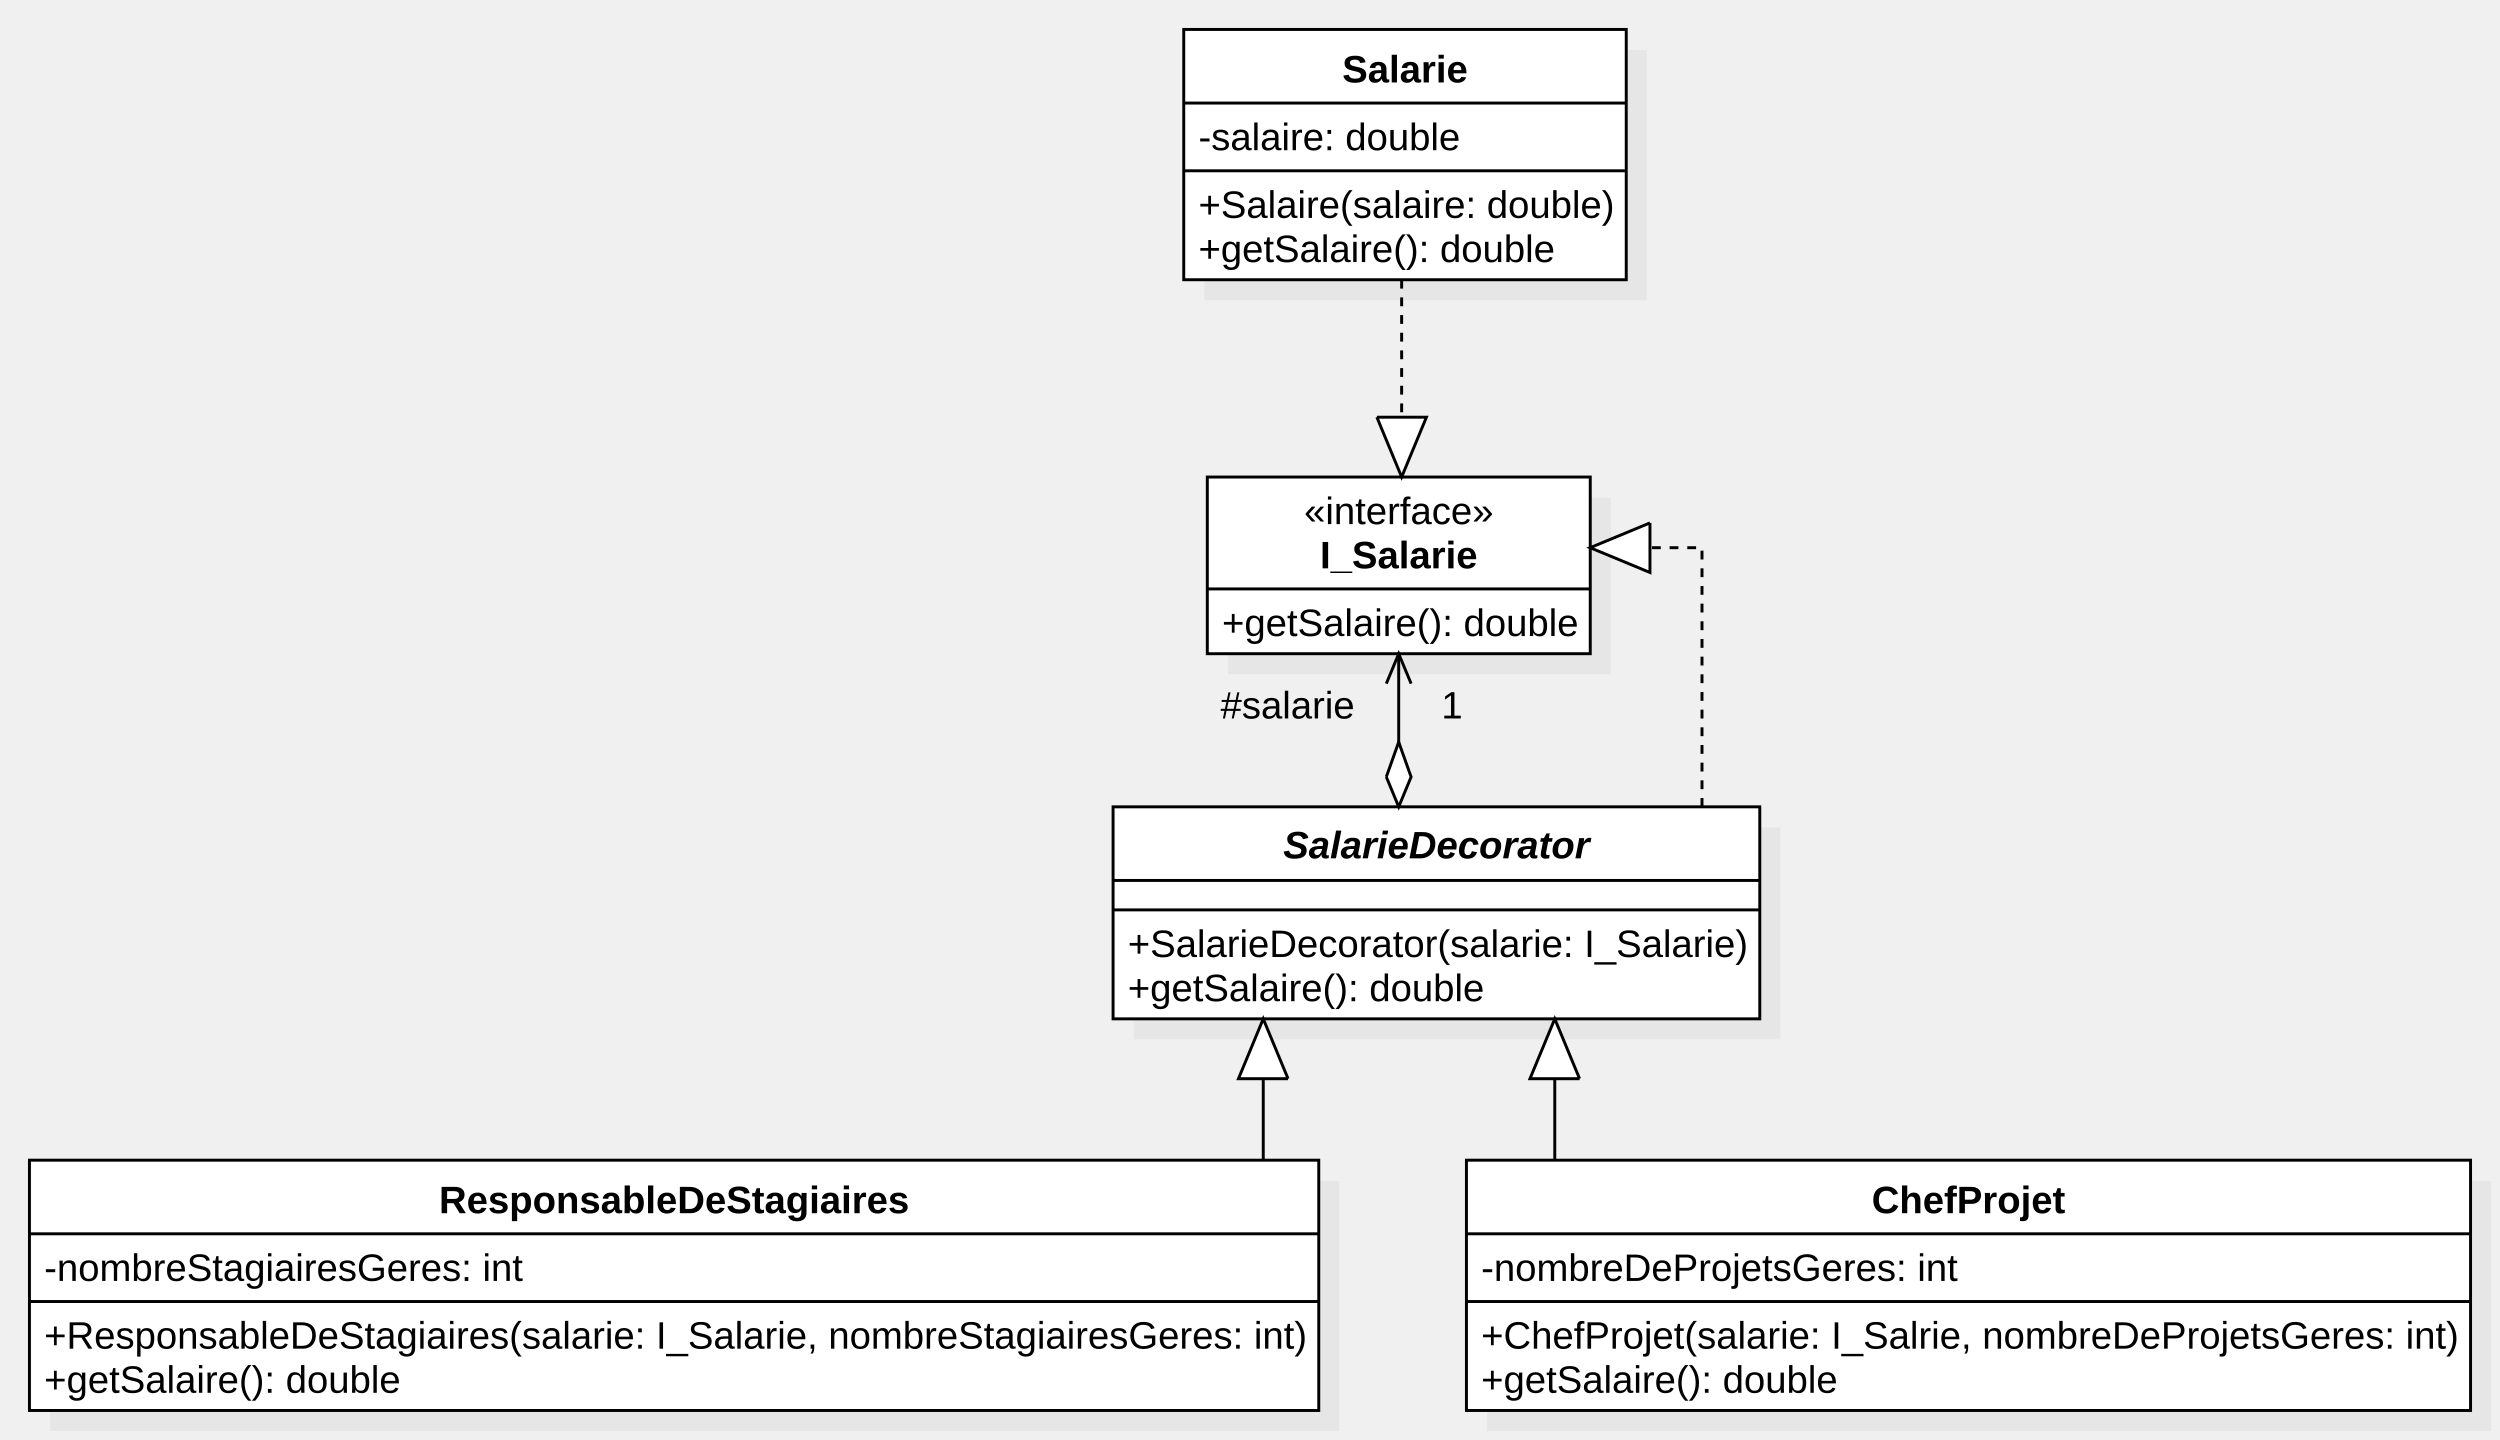
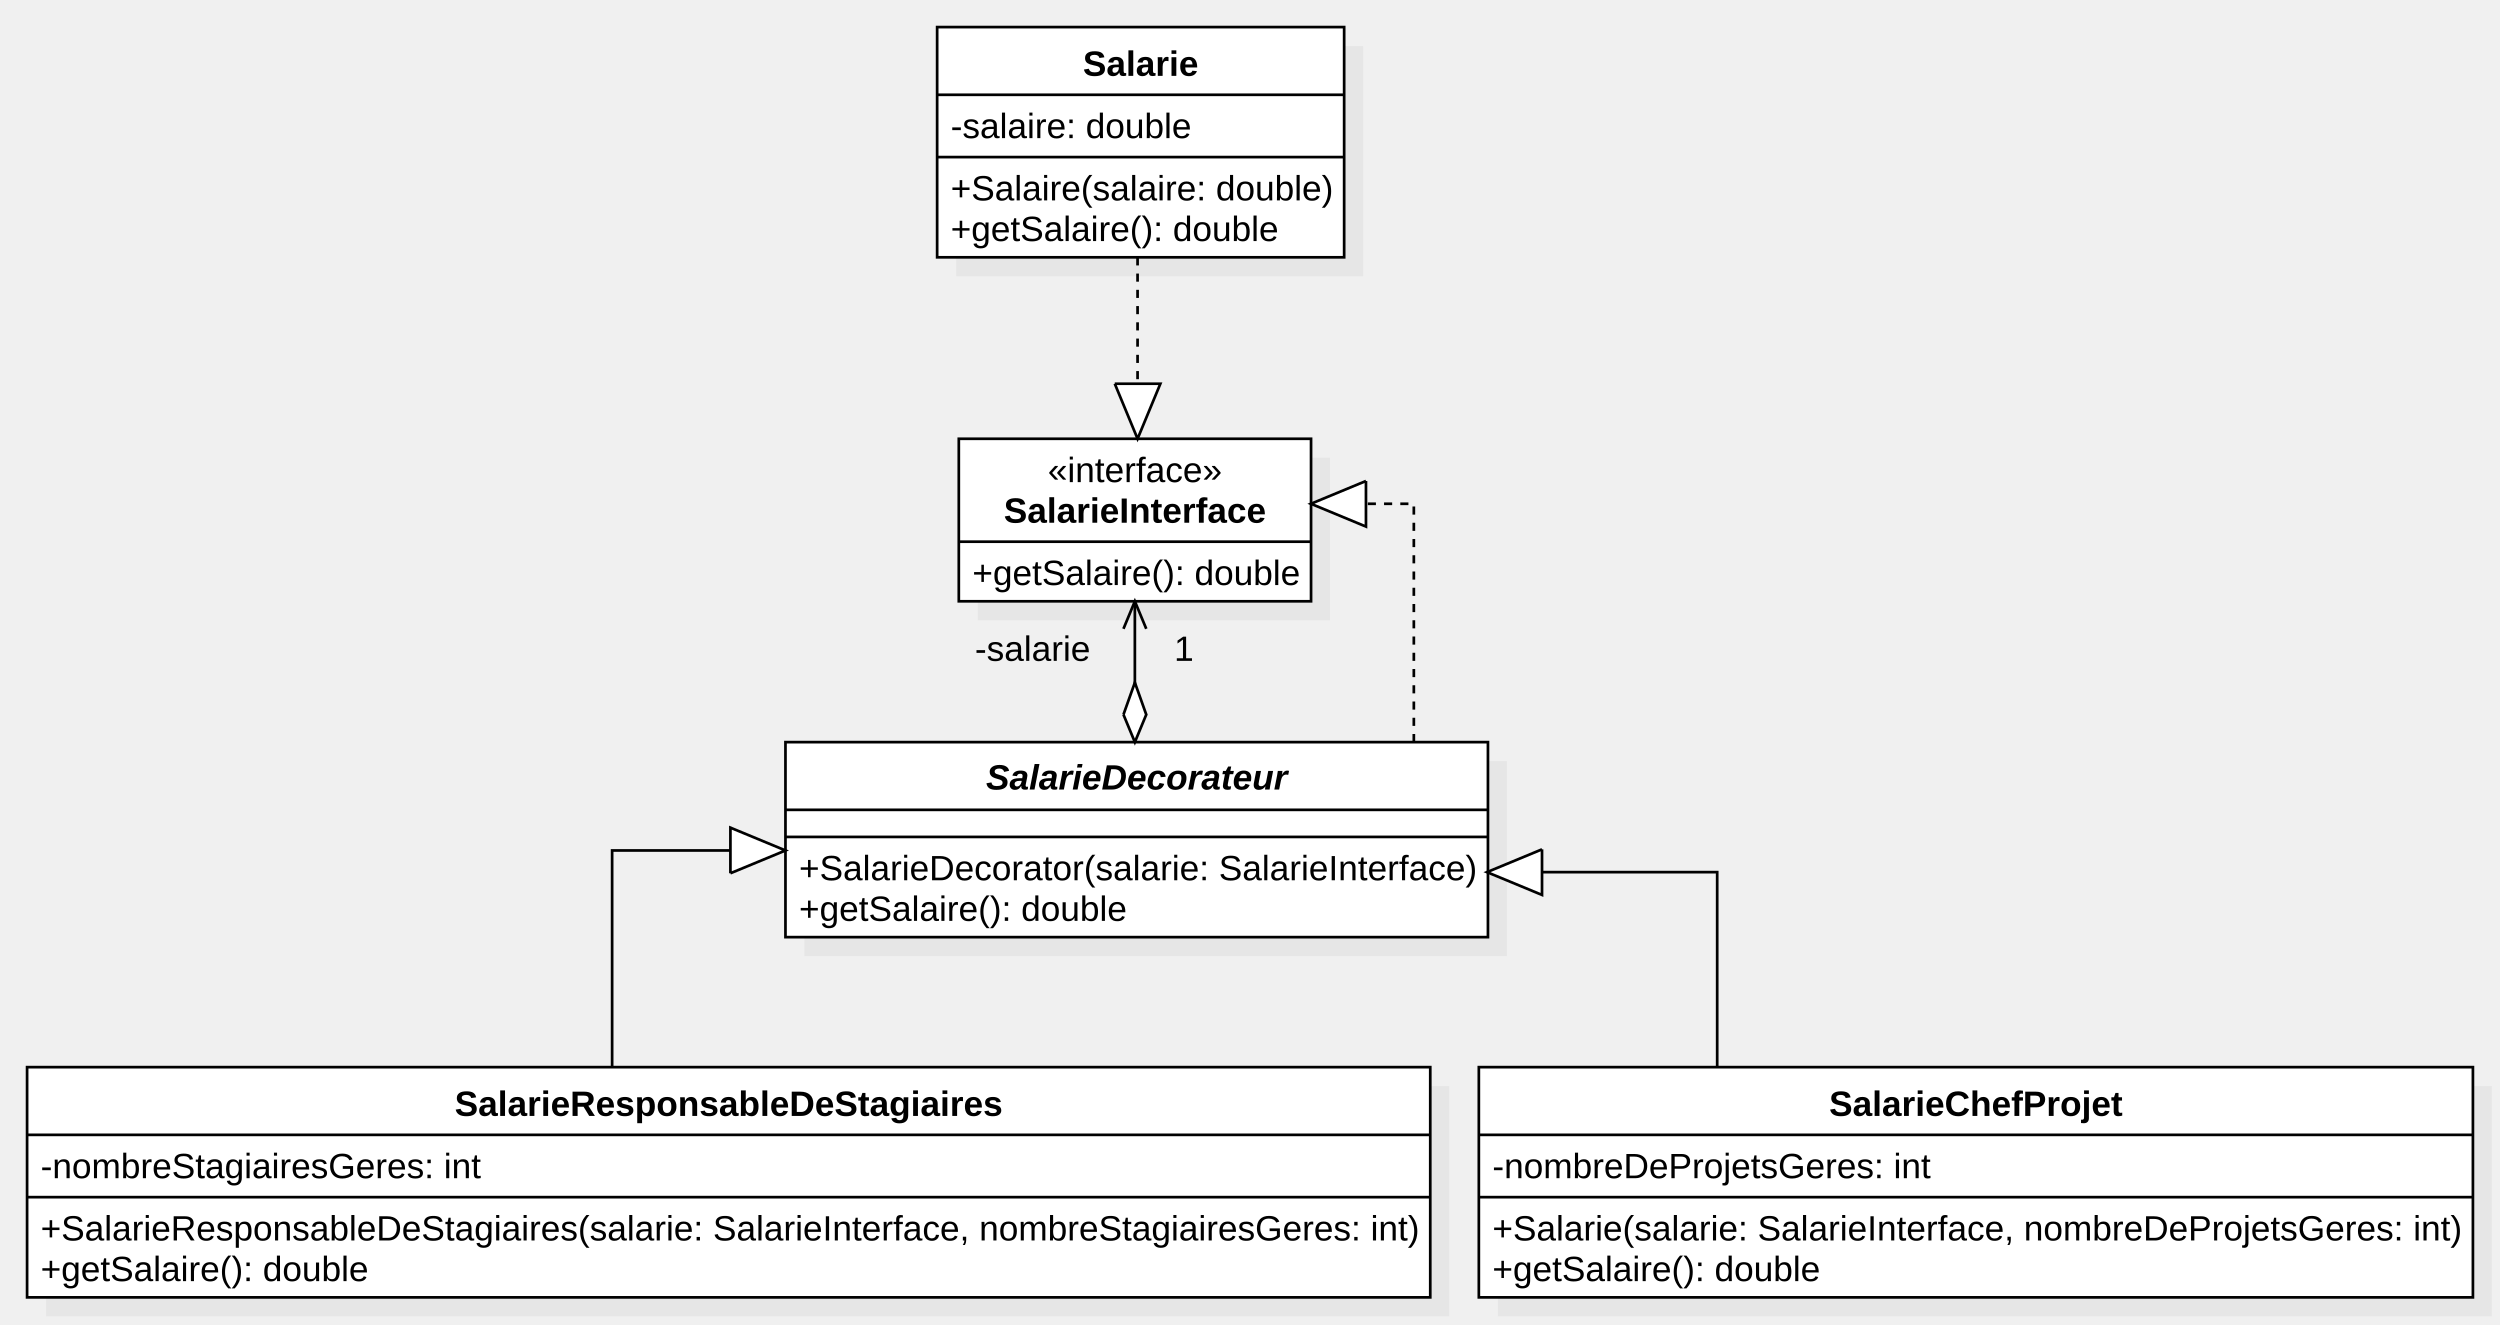
- <svg xmlns="http://www.w3.org/2000/svg" version="1.1" width="849.001" height="489">
+ <svg xmlns="http://www.w3.org/2000/svg" version="1.1" width="923.021" height="489">
  <defs />
  <g>
-     <g transform="translate(-94,-238) scale(1,1)">
-       <rect fill="#C0C0C0" stroke="none" x="599" y="639" width="341.001" height="85" opacity="0.2" />
-     </g>
-     <g transform="translate(-94,-238) scale(1,1)">
-       <rect fill="#ffffff" stroke="none" x="592" y="632" width="341.001" height="85" />
-     </g>
-     <g transform="translate(-94,-238) scale(1,1)">
-       <path fill="none" stroke="#000000" d="M 592 632 L 933.001 632 L 933.001 717 L 592 717 L 592 632 Z Z" stroke-miterlimit="10" />
-     </g>
-     <g transform="translate(-94,-238) scale(1,1)">
-       <path fill="none" stroke="#000000" d="M 592 657 L 933.001 657" stroke-miterlimit="10" />
-     </g>
-     <g transform="translate(-94,-238) scale(1,1)">
-       <path fill="none" stroke="#000000" d="M 592 680 L 933.001 680" stroke-miterlimit="10" />
-     </g>
-     <g transform="translate(-94,-238) scale(1,1)">
-       <g>
-         <path fill="none" stroke="none" />
-         <text fill="#000000" stroke="none" font-family="Arial" font-size="13px" font-style="normal" font-weight="bold" text-decoration="none" x="729.636" y="650">ChefProjet</text>
-       </g>
-     </g>
-     <g transform="translate(-94,-238) scale(1,1)">
-       <g>
-         <path fill="none" stroke="none" />
-         <text fill="#000000" stroke="none" font-family="Arial" font-size="13px" font-style="normal" font-weight="normal" text-decoration="none" x="597" y="673">-nombreDeProjetsGeres: int</text>
-       </g>
-     </g>
-     <g transform="translate(-94,-238) scale(1,1)">
-       <g>
-         <path fill="none" stroke="none" />
-         <text fill="#000000" stroke="none" font-family="Arial" font-size="13px" font-style="normal" font-weight="normal" text-decoration="none" x="597" y="696">+ChefProjet(salarie: I_Salrie, nombreDeProjetsGeres: int)</text>
-       </g>
-     </g>
-     <g transform="translate(-94,-238) scale(1,1)">
-       <g>
-         <path fill="none" stroke="none" />
-         <text fill="#000000" stroke="none" font-family="Arial" font-size="13px" font-style="normal" font-weight="normal" text-decoration="none" x="597" y="711">+getSalaire(): double</text>
-       </g>
-     </g>
-     <g transform="translate(-94,-238) scale(1,1)">
-       <rect fill="#C0C0C0" stroke="none" x="111" y="639" width="437.854" height="85" opacity="0.2" />
-     </g>
-     <g transform="translate(-94,-238) scale(1,1)">
-       <rect fill="#ffffff" stroke="none" x="104" y="632" width="437.854" height="85" />
-     </g>
-     <g transform="translate(-94,-238) scale(1,1)">
-       <path fill="none" stroke="#000000" d="M 104 632 L 541.854 632 L 541.854 717 L 104 717 L 104 632 Z Z" stroke-miterlimit="10" />
-     </g>
-     <g transform="translate(-94,-238) scale(1,1)">
-       <path fill="none" stroke="#000000" d="M 104 657 L 541.854 657" stroke-miterlimit="10" />
-     </g>
-     <g transform="translate(-94,-238) scale(1,1)">
-       <path fill="none" stroke="#000000" d="M 104 680 L 541.854 680" stroke-miterlimit="10" />
-     </g>
-     <g transform="translate(-94,-238) scale(1,1)">
-       <g>
-         <path fill="none" stroke="none" />
-         <text fill="#000000" stroke="none" font-family="Arial" font-size="13px" font-style="normal" font-weight="bold" text-decoration="none" x="243.089" y="650">ResponsableDeStagiaires</text>
-       </g>
-     </g>
-     <g transform="translate(-94,-238) scale(1,1)">
-       <g>
-         <path fill="none" stroke="none" />
-         <text fill="#000000" stroke="none" font-family="Arial" font-size="13px" font-style="normal" font-weight="normal" text-decoration="none" x="109" y="673">-nombreStagiairesGeres: int</text>
-       </g>
-     </g>
-     <g transform="translate(-94,-238) scale(1,1)">
-       <g>
-         <path fill="none" stroke="none" />
-         <text fill="#000000" stroke="none" font-family="Arial" font-size="13px" font-style="normal" font-weight="normal" text-decoration="none" x="109" y="696">+ResponsableDeStagiaires(salarie: I_Salarie, nombreStagiairesGeres: int)</text>
-       </g>
-     </g>
-     <g transform="translate(-94,-238) scale(1,1)">
-       <g>
-         <path fill="none" stroke="none" />
-         <text fill="#000000" stroke="none" font-family="Arial" font-size="13px" font-style="normal" font-weight="normal" text-decoration="none" x="109" y="711">+getSalaire(): double</text>
-       </g>
-     </g>
-     <g transform="translate(-94,-238) scale(1,1)">
+     <g transform="translate(-150,-238) scale(1,1)">
+       <rect fill="#C0C0C0" stroke="none" x="703" y="639" width="367.021" height="85" opacity="0.2" />
+     </g>
+     <g transform="translate(-150,-238) scale(1,1)">
+       <rect fill="#ffffff" stroke="none" x="696" y="632" width="367.021" height="85" />
+     </g>
+     <g transform="translate(-150,-238) scale(1,1)">
+       <path fill="none" stroke="#000000" d="M 696 632 L 1063.021 632 L 1063.021 717 L 696 717 L 696 632 Z Z" stroke-miterlimit="10" />
+     </g>
+     <g transform="translate(-150,-238) scale(1,1)">
+       <path fill="none" stroke="#000000" d="M 696 657 L 1063.021 657" stroke-miterlimit="10" />
+     </g>
+     <g transform="translate(-150,-238) scale(1,1)">
+       <path fill="none" stroke="#000000" d="M 696 680 L 1063.021 680" stroke-miterlimit="10" />
+     </g>
+     <g transform="translate(-150,-238) scale(1,1)">
+       <g>
+         <path fill="none" stroke="none" />
+         <text fill="#000000" stroke="none" font-family="Arial" font-size="13px" font-style="normal" font-weight="bold" text-decoration="none" x="825.323" y="650">SalarieChefProjet</text>
+       </g>
+     </g>
+     <g transform="translate(-150,-238) scale(1,1)">
+       <g>
+         <path fill="none" stroke="none" />
+         <text fill="#000000" stroke="none" font-family="Arial" font-size="13px" font-style="normal" font-weight="normal" text-decoration="none" x="701" y="673">-nombreDeProjetsGeres: int</text>
+       </g>
+     </g>
+     <g transform="translate(-150,-238) scale(1,1)">
+       <g>
+         <path fill="none" stroke="none" />
+         <text fill="#000000" stroke="none" font-family="Arial" font-size="13px" font-style="normal" font-weight="normal" text-decoration="none" x="701" y="696">+Salarie(salarie: SalarieInterface, nombreDeProjetsGeres: int)</text>
+       </g>
+     </g>
+     <g transform="translate(-150,-238) scale(1,1)">
+       <g>
+         <path fill="none" stroke="none" />
+         <text fill="#000000" stroke="none" font-family="Arial" font-size="13px" font-style="normal" font-weight="normal" text-decoration="none" x="701" y="711">+getSalaire(): double</text>
+       </g>
+     </g>
+     <g transform="translate(-150,-238) scale(1,1)">
+       <rect fill="#C0C0C0" stroke="none" x="167" y="639" width="518.063" height="85" opacity="0.2" />
+     </g>
+     <g transform="translate(-150,-238) scale(1,1)">
+       <rect fill="#ffffff" stroke="none" x="160" y="632" width="518.063" height="85" />
+     </g>
+     <g transform="translate(-150,-238) scale(1,1)">
+       <path fill="none" stroke="#000000" d="M 160 632 L 678.063 632 L 678.063 717 L 160 717 L 160 632 Z Z" stroke-miterlimit="10" />
+     </g>
+     <g transform="translate(-150,-238) scale(1,1)">
+       <path fill="none" stroke="#000000" d="M 160 657 L 678.063 657" stroke-miterlimit="10" />
+     </g>
+     <g transform="translate(-150,-238) scale(1,1)">
+       <path fill="none" stroke="#000000" d="M 160 680 L 678.063 680" stroke-miterlimit="10" />
+     </g>
+     <g transform="translate(-150,-238) scale(1,1)">
+       <g>
+         <path fill="none" stroke="none" />
+         <text fill="#000000" stroke="none" font-family="Arial" font-size="13px" font-style="normal" font-weight="bold" text-decoration="none" x="317.872" y="650">SalarieResponsableDeStagiaires</text>
+       </g>
+     </g>
+     <g transform="translate(-150,-238) scale(1,1)">
+       <g>
+         <path fill="none" stroke="none" />
+         <text fill="#000000" stroke="none" font-family="Arial" font-size="13px" font-style="normal" font-weight="normal" text-decoration="none" x="165" y="673">-nombreStagiairesGeres: int</text>
+       </g>
+     </g>
+     <g transform="translate(-150,-238) scale(1,1)">
+       <g>
+         <path fill="none" stroke="none" />
+         <text fill="#000000" stroke="none" font-family="Arial" font-size="13px" font-style="normal" font-weight="normal" text-decoration="none" x="165" y="696">+SalarieResponsableDeStagiaires(salarie: SalarieInterface, nombreStagiairesGeres: int)</text>
+       </g>
+     </g>
+     <g transform="translate(-150,-238) scale(1,1)">
+       <g>
+         <path fill="none" stroke="none" />
+         <text fill="#000000" stroke="none" font-family="Arial" font-size="13px" font-style="normal" font-weight="normal" text-decoration="none" x="165" y="711">+getSalaire(): double</text>
+       </g>
+     </g>
+     <g transform="translate(-150,-238) scale(1,1)">
      <rect fill="#C0C0C0" stroke="none" x="503" y="255" width="150.273" height="85" opacity="0.2" />
    </g>
-     <g transform="translate(-94,-238) scale(1,1)">
+     <g transform="translate(-150,-238) scale(1,1)">
      <rect fill="#ffffff" stroke="none" x="496" y="248" width="150.273" height="85" />
    </g>
-     <g transform="translate(-94,-238) scale(1,1)">
+     <g transform="translate(-150,-238) scale(1,1)">
      <path fill="none" stroke="#000000" d="M 496 248 L 646.273 248 L 646.273 333 L 496 333 L 496 248 Z Z" stroke-miterlimit="10" />
    </g>
-     <g transform="translate(-94,-238) scale(1,1)">
+     <g transform="translate(-150,-238) scale(1,1)">
      <path fill="none" stroke="#000000" d="M 496 273 L 646.273 273" stroke-miterlimit="10" />
    </g>
-     <g transform="translate(-94,-238) scale(1,1)">
+     <g transform="translate(-150,-238) scale(1,1)">
      <path fill="none" stroke="#000000" d="M 496 296 L 646.273 296" stroke-miterlimit="10" />
    </g>
-     <g transform="translate(-94,-238) scale(1,1)">
+     <g transform="translate(-150,-238) scale(1,1)">
      <g>
        <path fill="none" stroke="none" />
        <text fill="#000000" stroke="none" font-family="Arial" font-size="13px" font-style="normal" font-weight="bold" text-decoration="none" x="549.815" y="266">Salarie</text>
      </g>
    </g>
-     <g transform="translate(-94,-238) scale(1,1)">
+     <g transform="translate(-150,-238) scale(1,1)">
      <g>
        <path fill="none" stroke="none" />
        <text fill="#000000" stroke="none" font-family="Arial" font-size="13px" font-style="normal" font-weight="normal" text-decoration="none" x="501" y="289">-salaire: double</text>
      </g>
    </g>
-     <g transform="translate(-94,-238) scale(1,1)">
+     <g transform="translate(-150,-238) scale(1,1)">
      <g>
        <path fill="none" stroke="none" />
        <text fill="#000000" stroke="none" font-family="Arial" font-size="13px" font-style="normal" font-weight="normal" text-decoration="none" x="501" y="312">+Salaire(salaire: double)</text>
      </g>
    </g>
-     <g transform="translate(-94,-238) scale(1,1)">
+     <g transform="translate(-150,-238) scale(1,1)">
      <g>
        <path fill="none" stroke="none" />
        <text fill="#000000" stroke="none" font-family="Arial" font-size="13px" font-style="normal" font-weight="normal" text-decoration="none" x="501" y="327">+getSalaire(): double</text>
      </g>
    </g>
-     <g transform="translate(-94,-238) scale(1,1)">
+     <g transform="translate(-150,-238) scale(1,1)">
      <rect fill="#C0C0C0" stroke="none" x="511" y="407" width="130.05" height="60" opacity="0.2" />
    </g>
-     <g transform="translate(-94,-238) scale(1,1)">
+     <g transform="translate(-150,-238) scale(1,1)">
      <rect fill="#ffffff" stroke="none" x="504" y="400" width="130.05" height="60" />
    </g>
-     <g transform="translate(-94,-238) scale(1,1)">
+     <g transform="translate(-150,-238) scale(1,1)">
      <path fill="none" stroke="#000000" d="M 504 400 L 634.05 400 L 634.05 460 L 504 460 L 504 400 Z Z" stroke-miterlimit="10" />
    </g>
-     <g transform="translate(-94,-238) scale(1,1)">
+     <g transform="translate(-150,-238) scale(1,1)">
      <path fill="none" stroke="#000000" d="M 504 438 L 634.05 438" stroke-miterlimit="10" />
    </g>
-     <g transform="translate(-94,-238) scale(1,1)">
+     <g transform="translate(-150,-238) scale(1,1)">
      <g>
        <path fill="none" stroke="none" />
        <text fill="#000000" stroke="none" font-family="Arial" font-size="13px" font-style="normal" font-weight="normal" text-decoration="none" x="536.865" y="416">«interface»</text>
      </g>
    </g>
-     <g transform="translate(-94,-238) scale(1,1)">
-       <g>
-         <path fill="none" stroke="none" />
-         <text fill="#000000" stroke="none" font-family="Arial" font-size="13px" font-style="normal" font-weight="bold" text-decoration="none" x="542.282" y="431">I_Salarie</text>
-       </g>
-     </g>
-     <g transform="translate(-94,-238) scale(1,1)">
+     <g transform="translate(-150,-238) scale(1,1)">
+       <g>
+         <path fill="none" stroke="none" />
+         <text fill="#000000" stroke="none" font-family="Arial" font-size="13px" font-style="normal" font-weight="bold" text-decoration="none" x="520.608" y="431">SalarieInterface</text>
+       </g>
+     </g>
+     <g transform="translate(-150,-238) scale(1,1)">
      <g>
        <path fill="none" stroke="none" />
        <text fill="#000000" stroke="none" font-family="Arial" font-size="13px" font-style="normal" font-weight="normal" text-decoration="none" x="509" y="454">+getSalaire(): double</text>
      </g>
    </g>
-     <g transform="translate(-94,-238) scale(1,1)">
-       <rect fill="#C0C0C0" stroke="none" x="479" y="519" width="219.622" height="72" opacity="0.2" />
-     </g>
-     <g transform="translate(-94,-238) scale(1,1)">
-       <rect fill="#ffffff" stroke="none" x="472" y="512" width="219.622" height="72" />
-     </g>
-     <g transform="translate(-94,-238) scale(1,1)">
-       <path fill="none" stroke="#000000" d="M 472 512 L 691.622 512 L 691.622 584 L 472 584 L 472 512 Z Z" stroke-miterlimit="10" />
-     </g>
-     <g transform="translate(-94,-238) scale(1,1)">
-       <path fill="none" stroke="#000000" d="M 472 537 L 691.622 537" stroke-miterlimit="10" />
-     </g>
-     <g transform="translate(-94,-238) scale(1,1)">
-       <path fill="none" stroke="#000000" d="M 472 547 L 691.622 547" stroke-miterlimit="10" />
-     </g>
-     <g transform="translate(-94,-238) scale(1,1)">
-       <g>
-         <path fill="none" stroke="none" />
-         <text fill="#000000" stroke="none" font-family="Arial" font-size="13px" font-style="italic" font-weight="bold" text-decoration="none" x="529.785" y="529.5">SalarieDecorator</text>
-       </g>
-     </g>
-     <g transform="translate(-94,-238) scale(1,1)">
-       <g>
-         <path fill="none" stroke="none" />
-         <text fill="#000000" stroke="none" font-family="Arial" font-size="13px" font-style="normal" font-weight="normal" text-decoration="none" x="477" y="563">+SalarieDecorator(salarie: I_Salarie)</text>
-       </g>
-     </g>
-     <g transform="translate(-94,-238) scale(1,1)">
-       <g>
-         <path fill="none" stroke="none" />
-         <text fill="#000000" stroke="none" font-family="Arial" font-size="13px" font-style="normal" font-weight="normal" text-decoration="none" x="477" y="578">+getSalaire(): double</text>
-       </g>
-     </g>
-     <g transform="translate(-94,-238) scale(1,1)">
+     <g transform="translate(-150,-238) scale(1,1)">
+       <rect fill="#C0C0C0" stroke="none" x="447" y="519" width="259.364" height="72" opacity="0.2" />
+     </g>
+     <g transform="translate(-150,-238) scale(1,1)">
+       <rect fill="#ffffff" stroke="none" x="440" y="512" width="259.364" height="72" />
+     </g>
+     <g transform="translate(-150,-238) scale(1,1)">
+       <path fill="none" stroke="#000000" d="M 440 512 L 699.364 512 L 699.364 584 L 440 584 L 440 512 Z Z" stroke-miterlimit="10" />
+     </g>
+     <g transform="translate(-150,-238) scale(1,1)">
+       <path fill="none" stroke="#000000" d="M 440 537 L 699.364 537" stroke-miterlimit="10" />
+     </g>
+     <g transform="translate(-150,-238) scale(1,1)">
+       <path fill="none" stroke="#000000" d="M 440 547 L 699.364 547" stroke-miterlimit="10" />
+     </g>
+     <g transform="translate(-150,-238) scale(1,1)">
+       <g>
+         <path fill="none" stroke="none" />
+         <text fill="#000000" stroke="none" font-family="Arial" font-size="13px" font-style="italic" font-weight="bold" text-decoration="none" x="514.042" y="529.5">SalarieDecorateur</text>
+       </g>
+     </g>
+     <g transform="translate(-150,-238) scale(1,1)">
+       <g>
+         <path fill="none" stroke="none" />
+         <text fill="#000000" stroke="none" font-family="Arial" font-size="13px" font-style="normal" font-weight="normal" text-decoration="none" x="445" y="563">+SalarieDecorator(salarie: SalarieInterface)</text>
+       </g>
+     </g>
+     <g transform="translate(-150,-238) scale(1,1)">
+       <g>
+         <path fill="none" stroke="none" />
+         <text fill="#000000" stroke="none" font-family="Arial" font-size="13px" font-style="normal" font-weight="normal" text-decoration="none" x="445" y="578">+getSalaire(): double</text>
+       </g>
+     </g>
+     <g transform="translate(-150,-238) scale(1,1)">
      <path fill="none" stroke="#000000" d="M 569 512 L 569 460" stroke-miterlimit="10" />
    </g>
-     <g transform="translate(-94,-238) scale(1,1)">
+     <g transform="translate(-150,-238) scale(1,1)">
      <path fill="none" stroke="#000000" d="M 573.21 470.163 L 569 460 L 564.79 470.163" stroke-miterlimit="10" />
    </g>
-     <g transform="translate(-94,-238) scale(1,1)">
+     <g transform="translate(-150,-238) scale(1,1)">
      <path fill="#FFFFFF" stroke="none" d="M 564.79 501.837 L 569 512 L 573.21 501.837 L 569 490" />
    </g>
-     <g transform="translate(-94,-238) scale(1,1)">
+     <g transform="translate(-150,-238) scale(1,1)">
      <path fill="none" stroke="#000000" d="M 564.79 501.837 L 569 512 L 573.21 501.837 L 569 490 L 564.79 501.837" stroke-miterlimit="10" />
    </g>
-     <g transform="translate(-94,-238) scale(1,1)">
-       <g>
-         <path fill="none" stroke="none" />
-         <text fill="#000000" stroke="none" font-family="Arial" font-size="13px" font-style="normal" font-weight="normal" text-decoration="none" x="508.5" y="482">#salarie</text>
-       </g>
-     </g>
-     <g transform="translate(-94,-238) scale(1,1)">
+     <g transform="translate(-150,-238) scale(1,1)">
+       <g>
+         <path fill="none" stroke="none" />
+         <text fill="#000000" stroke="none" font-family="Arial" font-size="13px" font-style="normal" font-weight="normal" text-decoration="none" x="509.95" y="482">-salarie</text>
+       </g>
+     </g>
+     <g transform="translate(-150,-238) scale(1,1)">
      <g>
        <path fill="none" stroke="none" />
        <text fill="#000000" stroke="none" font-family="Arial" font-size="13px" font-style="normal" font-weight="normal" text-decoration="none" x="583.5" y="482">1</text>
      </g>
    </g>
-     <g transform="translate(-94,-238) scale(1,1)">
-       <path fill="none" stroke="#000000" d="M 523 632 L 523 584" stroke-miterlimit="10" />
-     </g>
-     <g transform="translate(-94,-238) scale(1,1)">
-       <path fill="#FFFFFF" stroke="none" d="M 531.419 604.325 L 523 584 L 514.581 604.325" />
-     </g>
-     <g transform="translate(-94,-238) scale(1,1)">
-       <path fill="none" stroke="#000000" d="M 531.419 604.325 L 523 584 L 514.581 604.325 L 531.419 604.325" stroke-miterlimit="10" />
-     </g>
-     <g transform="translate(-94,-238) scale(1,1)">
-       <path fill="none" stroke="#000000" d="M 622 632 L 622 584" stroke-miterlimit="10" />
-     </g>
-     <g transform="translate(-94,-238) scale(1,1)">
-       <path fill="#FFFFFF" stroke="none" d="M 630.419 604.325 L 622 584 L 613.581 604.325" />
-     </g>
-     <g transform="translate(-94,-238) scale(1,1)">
-       <path fill="none" stroke="#000000" d="M 630.419 604.325 L 622 584 L 613.581 604.325 L 630.419 604.325" stroke-miterlimit="10" />
-     </g>
-     <g transform="translate(-94,-238) scale(1,1)">
+     <g transform="translate(-150,-238) scale(1,1)">
+       <path fill="none" stroke="#000000" d="M 376 632 L 376 552 L 440 552" stroke-miterlimit="10" />
+     </g>
+     <g transform="translate(-150,-238) scale(1,1)">
+       <path fill="#FFFFFF" stroke="none" d="M 419.675 560.419 L 440 552 L 419.675 543.581" />
+     </g>
+     <g transform="translate(-150,-238) scale(1,1)">
+       <path fill="none" stroke="#000000" d="M 419.675 560.419 L 440 552 L 419.675 543.581 L 419.675 560.419" stroke-miterlimit="10" />
+     </g>
+     <g transform="translate(-150,-238) scale(1,1)">
+       <path fill="none" stroke="#000000" d="M 784 632 L 784 560 L 699 560" stroke-miterlimit="10" />
+     </g>
+     <g transform="translate(-150,-238) scale(1,1)">
+       <path fill="#FFFFFF" stroke="none" d="M 719.325 551.581 L 699 560 L 719.325 568.419" />
+     </g>
+     <g transform="translate(-150,-238) scale(1,1)">
+       <path fill="none" stroke="#000000" d="M 719.325 551.581 L 699 560 L 719.325 568.419 L 719.325 551.581" stroke-miterlimit="10" />
+     </g>
+     <g transform="translate(-150,-238) scale(1,1)">
      <path fill="none" stroke="#000000" d="M 672 512 L 672 424 L 634 424" stroke-miterlimit="10" stroke-dasharray="3" />
    </g>
-     <g transform="translate(-94,-238) scale(1,1)">
+     <g transform="translate(-150,-238) scale(1,1)">
      <path fill="#FFFFFF" stroke="none" d="M 654.325 415.581 L 634 424 L 654.325 432.419" />
    </g>
-     <g transform="translate(-94,-238) scale(1,1)">
+     <g transform="translate(-150,-238) scale(1,1)">
      <path fill="none" stroke="#000000" d="M 654.325 415.581 L 634 424 L 654.325 432.419 L 654.325 415.581" stroke-miterlimit="10" />
    </g>
-     <g transform="translate(-94,-238) scale(1,1)">
+     <g transform="translate(-150,-238) scale(1,1)">
      <path fill="none" stroke="#000000" d="M 570 333 L 570 400" stroke-miterlimit="10" stroke-dasharray="3" />
    </g>
-     <g transform="translate(-94,-238) scale(1,1)">
+     <g transform="translate(-150,-238) scale(1,1)">
      <path fill="#FFFFFF" stroke="none" d="M 561.581 379.675 L 570 400 L 578.419 379.675" />
    </g>
-     <g transform="translate(-94,-238) scale(1,1)">
+     <g transform="translate(-150,-238) scale(1,1)">
      <path fill="none" stroke="#000000" d="M 561.581 379.675 L 570 400 L 578.419 379.675 L 561.581 379.675" stroke-miterlimit="10" />
    </g>
  </g>
</svg>
